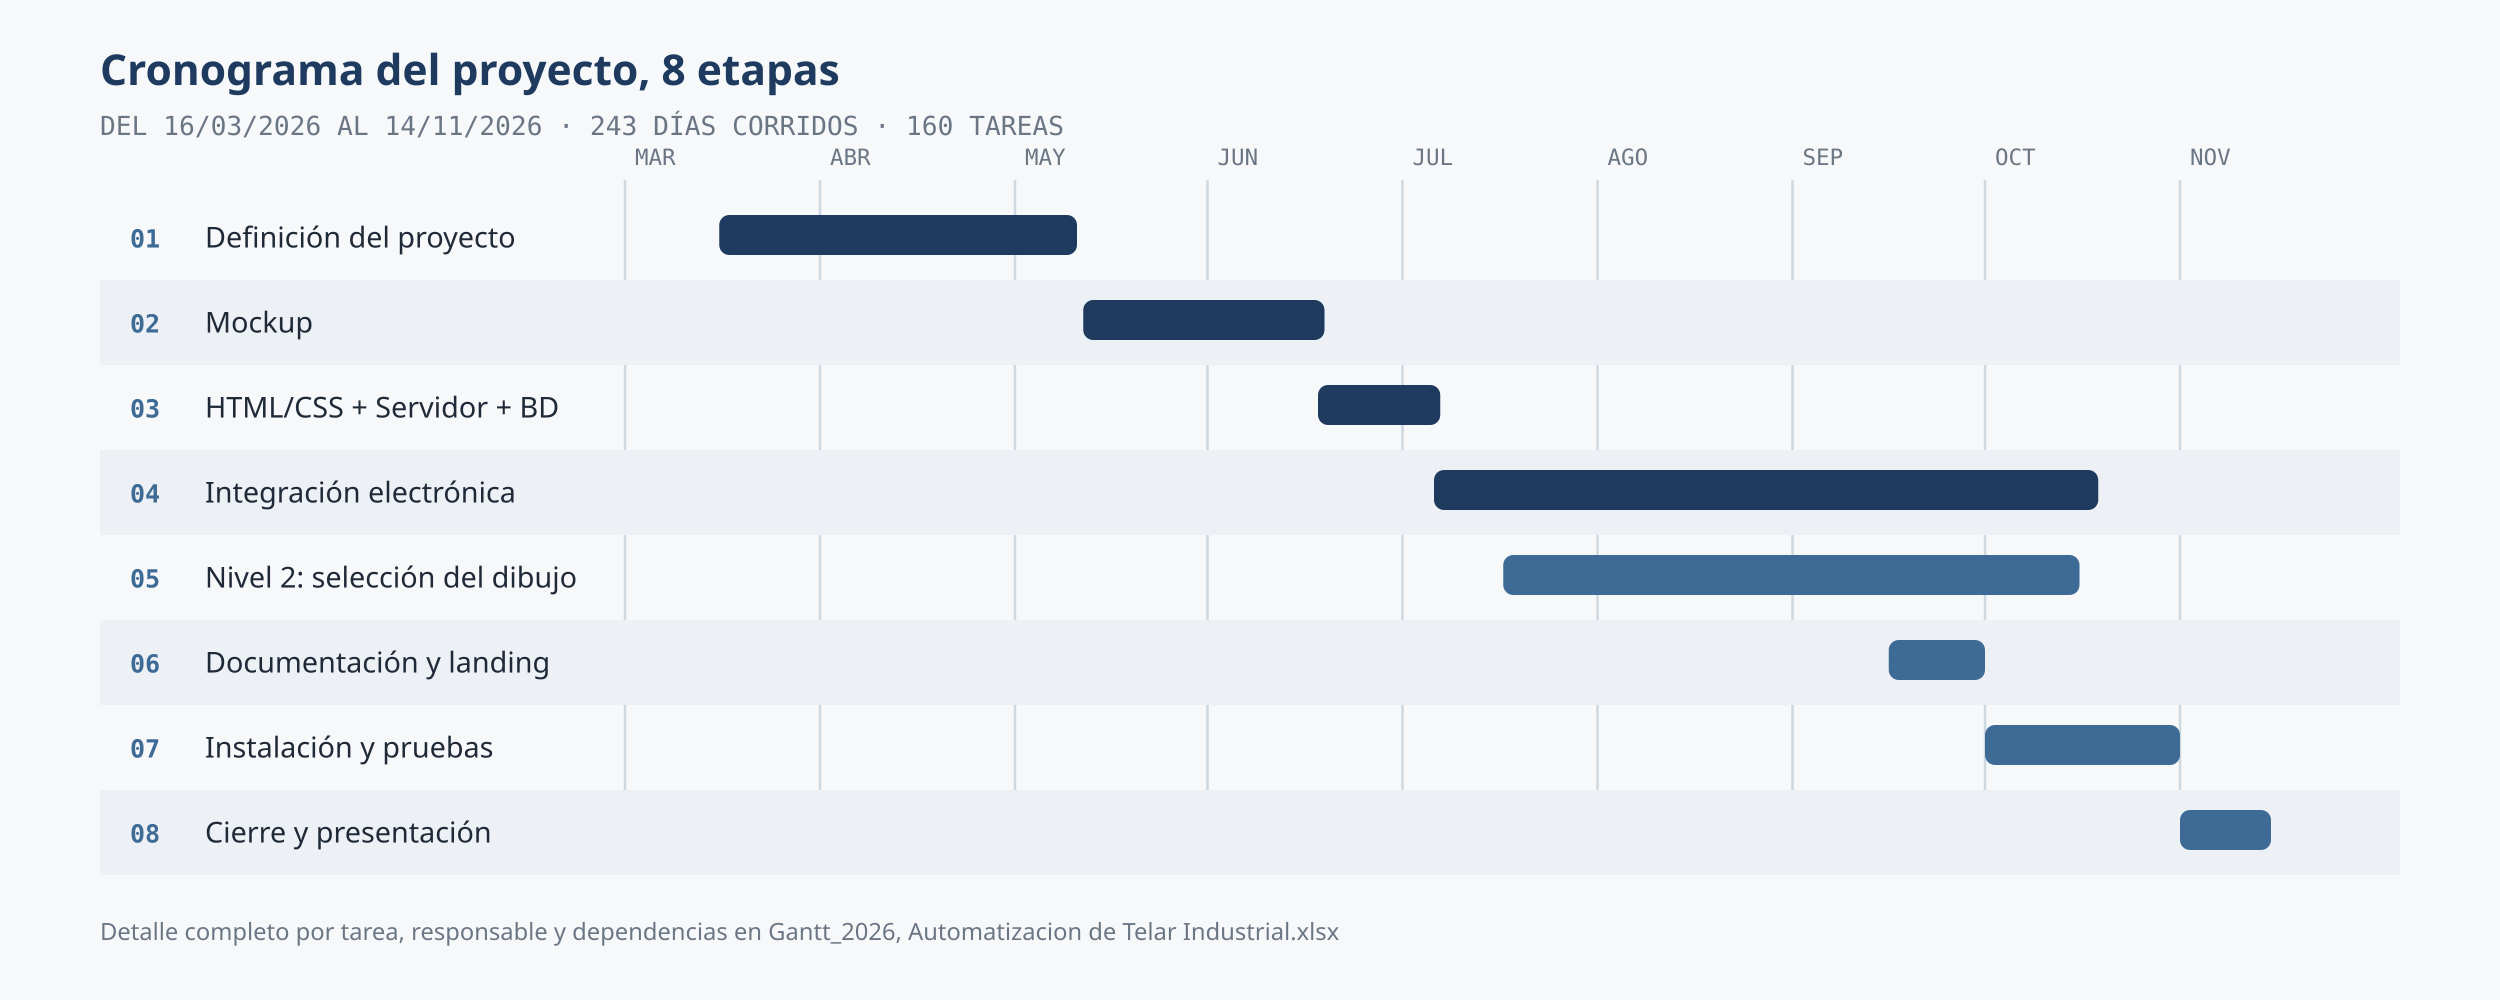
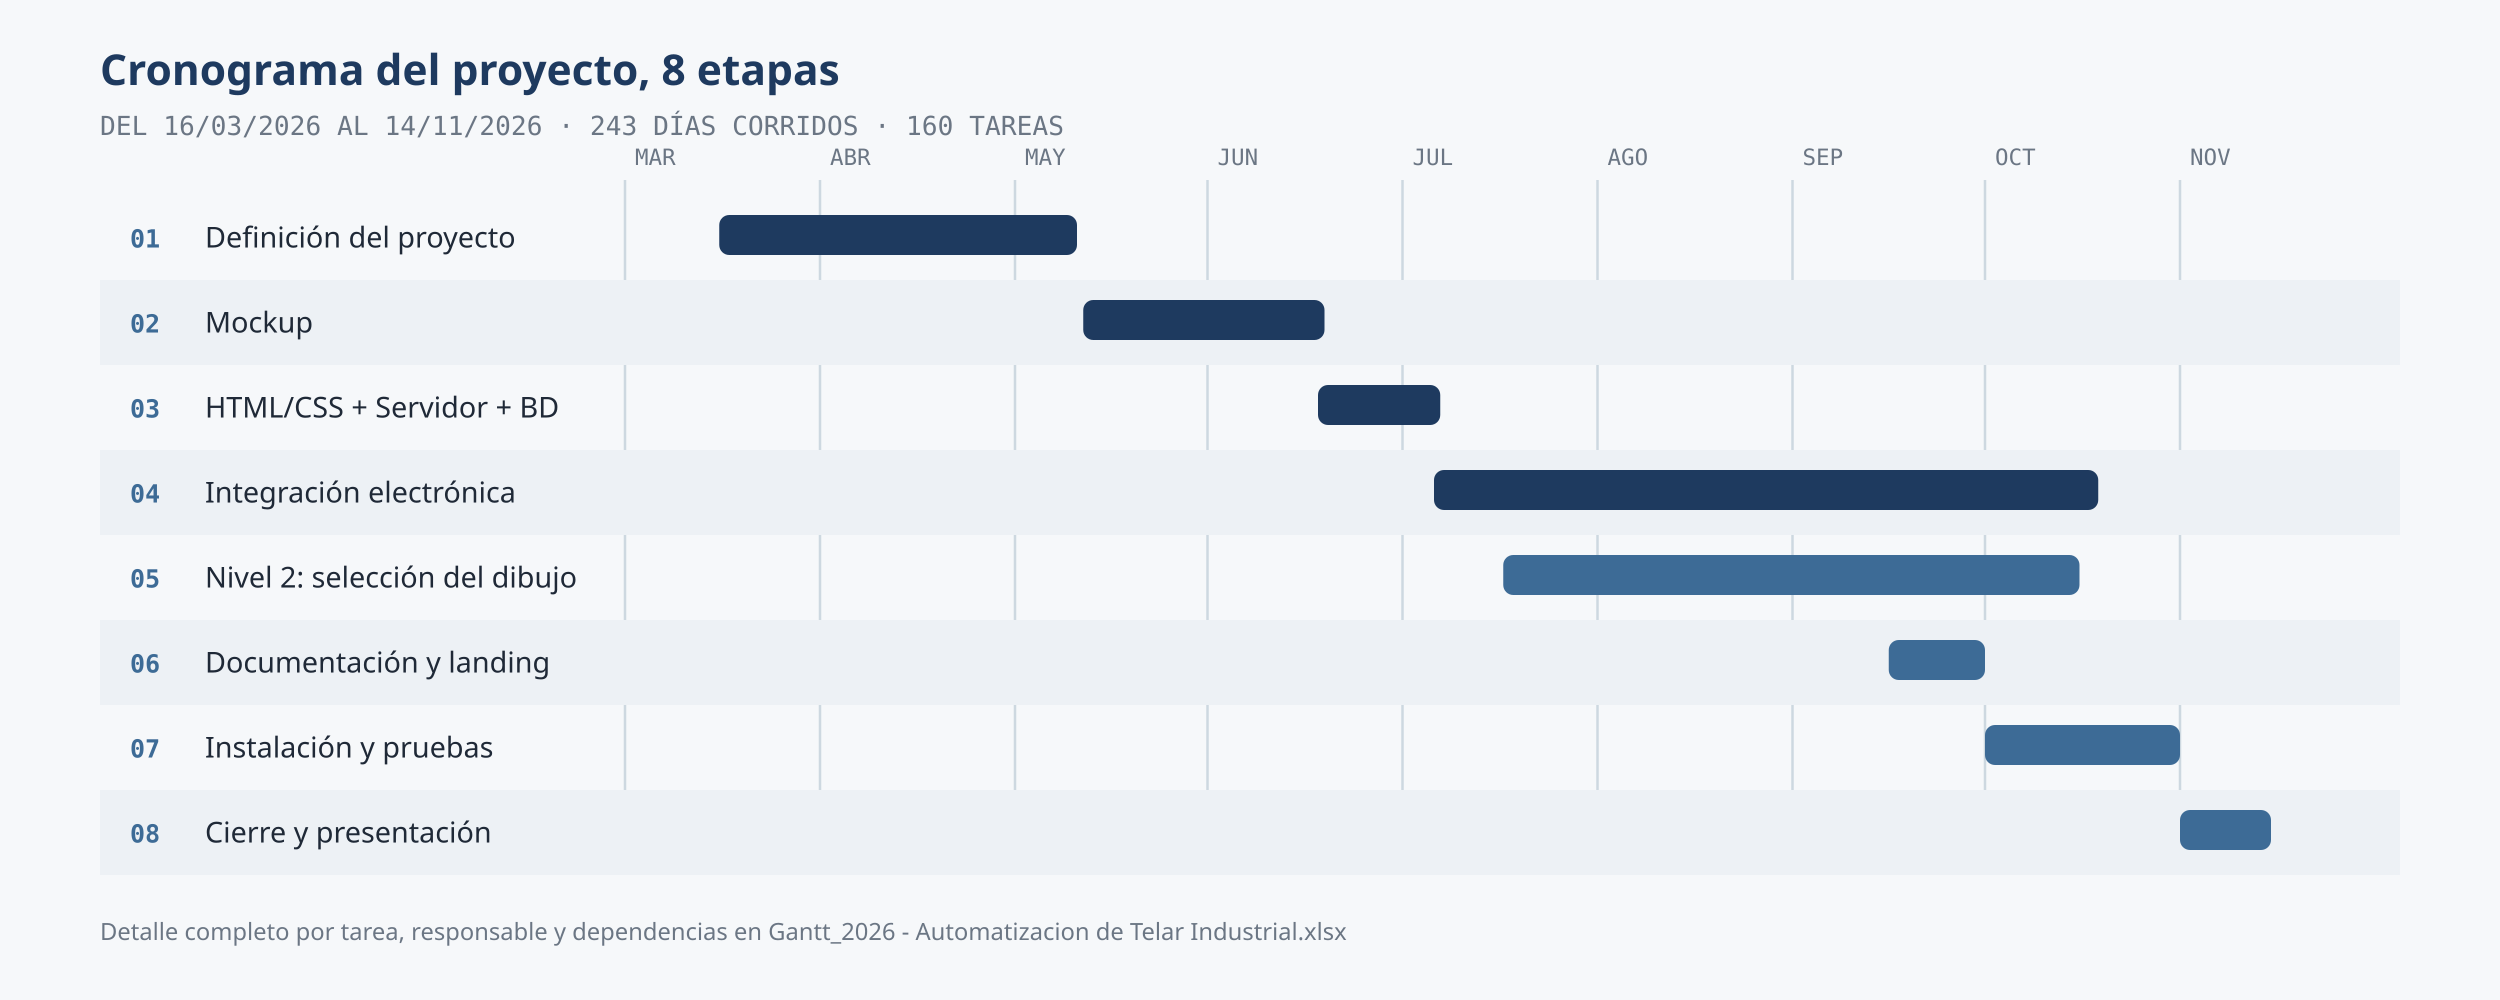
<svg xmlns="http://www.w3.org/2000/svg" viewBox="0 0 1000 400" font-family="IBM Plex Sans, system-ui, sans-serif">
  <rect width="1000" height="400" fill="#F6F8FA" />
  <text x="40" y="34" font-size="17" font-weight="600" fill="#1E3A5F" font-family="Questrial, sans-serif">Cronograma del proyecto, 8 etapas</text>
  <text x="40" y="54" font-size="10.5" fill="#6B7684" font-family="IBM Plex Mono, ui-monospace, monospace">DEL 16/03/2026 AL 14/11/2026 · 243 DÍAS CORRIDOS · 160 TAREAS</text>
  <line x1="250" y1="72" x2="250" y2="350" stroke="#CDD8E0" stroke-width="1" />
  <text x="254" y="66" font-size="9" fill="#6B7684" font-family="IBM Plex Mono, ui-monospace, monospace">MAR</text>
  <line x1="328" y1="72" x2="328" y2="350" stroke="#CDD8E0" stroke-width="1" />
  <text x="332" y="66" font-size="9" fill="#6B7684" font-family="IBM Plex Mono, ui-monospace, monospace">ABR</text>
  <line x1="406" y1="72" x2="406" y2="350" stroke="#CDD8E0" stroke-width="1" />
  <text x="410" y="66" font-size="9" fill="#6B7684" font-family="IBM Plex Mono, ui-monospace, monospace">MAY</text>
  <line x1="483" y1="72" x2="483" y2="350" stroke="#CDD8E0" stroke-width="1" />
  <text x="487" y="66" font-size="9" fill="#6B7684" font-family="IBM Plex Mono, ui-monospace, monospace">JUN</text>
  <line x1="561" y1="72" x2="561" y2="350" stroke="#CDD8E0" stroke-width="1" />
  <text x="565" y="66" font-size="9" fill="#6B7684" font-family="IBM Plex Mono, ui-monospace, monospace">JUL</text>
  <line x1="639" y1="72" x2="639" y2="350" stroke="#CDD8E0" stroke-width="1" />
  <text x="643" y="66" font-size="9" fill="#6B7684" font-family="IBM Plex Mono, ui-monospace, monospace">AGO</text>
  <line x1="717" y1="72" x2="717" y2="350" stroke="#CDD8E0" stroke-width="1" />
  <text x="721" y="66" font-size="9" fill="#6B7684" font-family="IBM Plex Mono, ui-monospace, monospace">SEP</text>
  <line x1="794" y1="72" x2="794" y2="350" stroke="#CDD8E0" stroke-width="1" />
  <text x="798" y="66" font-size="9" fill="#6B7684" font-family="IBM Plex Mono, ui-monospace, monospace">OCT</text>
  <line x1="872" y1="72" x2="872" y2="350" stroke="#CDD8E0" stroke-width="1" />
  <text x="876" y="66" font-size="9" fill="#6B7684" font-family="IBM Plex Mono, ui-monospace, monospace">NOV</text>
  <text x="52" y="99" font-size="10" fill="#3D6B96" font-family="IBM Plex Mono, ui-monospace, monospace" font-weight="600">01</text>
  <text x="82" y="99" font-size="11.5" fill="#1F2937">Definición del proyecto</text>
  <rect x="287.7" y="86" width="143.1" height="16" rx="4" fill="#1E3A5F" />
  <rect x="40" y="112" width="920" height="34" fill="#EDF1F5" />
  <text x="52" y="133" font-size="10" fill="#3D6B96" font-family="IBM Plex Mono, ui-monospace, monospace" font-weight="600">02</text>
  <text x="82" y="133" font-size="11.5" fill="#1F2937">Mockup</text>
  <rect x="433.3" y="120" width="96.5" height="16" rx="4" fill="#1E3A5F" />
  <text x="52" y="167" font-size="10" fill="#3D6B96" font-family="IBM Plex Mono, ui-monospace, monospace" font-weight="600">03</text>
  <text x="82" y="167" font-size="11.5" fill="#1F2937">HTML/CSS + Servidor + BD</text>
  <rect x="527.2" y="154" width="48.9" height="16" rx="4" fill="#1E3A5F" />
  <rect x="40" y="180" width="920" height="34" fill="#EDF1F5" />
  <text x="52" y="201" font-size="10" fill="#3D6B96" font-family="IBM Plex Mono, ui-monospace, monospace" font-weight="600">04</text>
  <text x="82" y="201" font-size="11.5" fill="#1F2937">Integración electrónica</text>
  <rect x="573.6" y="188" width="265.7" height="16" rx="4" fill="#1E3A5F" />
  <text x="52" y="235" font-size="10" fill="#3D6B96" font-family="IBM Plex Mono, ui-monospace, monospace" font-weight="600">05</text>
  <text x="82" y="235" font-size="11.5" fill="#1F2937">Nivel 2: selección del dibujo</text>
  <rect x="601.3" y="222" width="230.5" height="16" rx="4" fill="#3D6B96" />
  <rect x="40" y="248" width="920" height="34" fill="#EDF1F5" />
  <text x="52" y="269" font-size="10" fill="#3D6B96" font-family="IBM Plex Mono, ui-monospace, monospace" font-weight="600">06</text>
  <text x="82" y="269" font-size="11.5" fill="#1F2937">Documentación y landing</text>
  <rect x="755.5" y="256" width="38.5" height="16" rx="4" fill="#3D6B96" />
  <text x="52" y="303" font-size="10" fill="#3D6B96" font-family="IBM Plex Mono, ui-monospace, monospace" font-weight="600">07</text>
  <text x="82" y="303" font-size="11.5" fill="#1F2937">Instalación y pruebas</text>
  <rect x="794.0" y="290" width="78.0" height="16" rx="4" fill="#3D6B96" />
  <rect x="40" y="316" width="920" height="34" fill="#EDF1F5" />
  <text x="52" y="337" font-size="10" fill="#3D6B96" font-family="IBM Plex Mono, ui-monospace, monospace" font-weight="600">08</text>
  <text x="82" y="337" font-size="11.5" fill="#1F2937">Cierre y presentación</text>
  <rect x="872.0" y="324" width="36.4" height="16" rx="4" fill="#3D6B96" />
-   <text x="40" y="376" font-size="9.5" fill="#6B7684">Detalle completo por tarea, responsable y dependencias en Gantt_2026, Automatizacion de Telar Industrial.xlsx</text>
+   <text x="40" y="376" font-size="9.5" fill="#6B7684">Detalle completo por tarea, responsable y dependencias en Gantt_2026 - Automatizacion de Telar Industrial.xlsx</text>
</svg>
